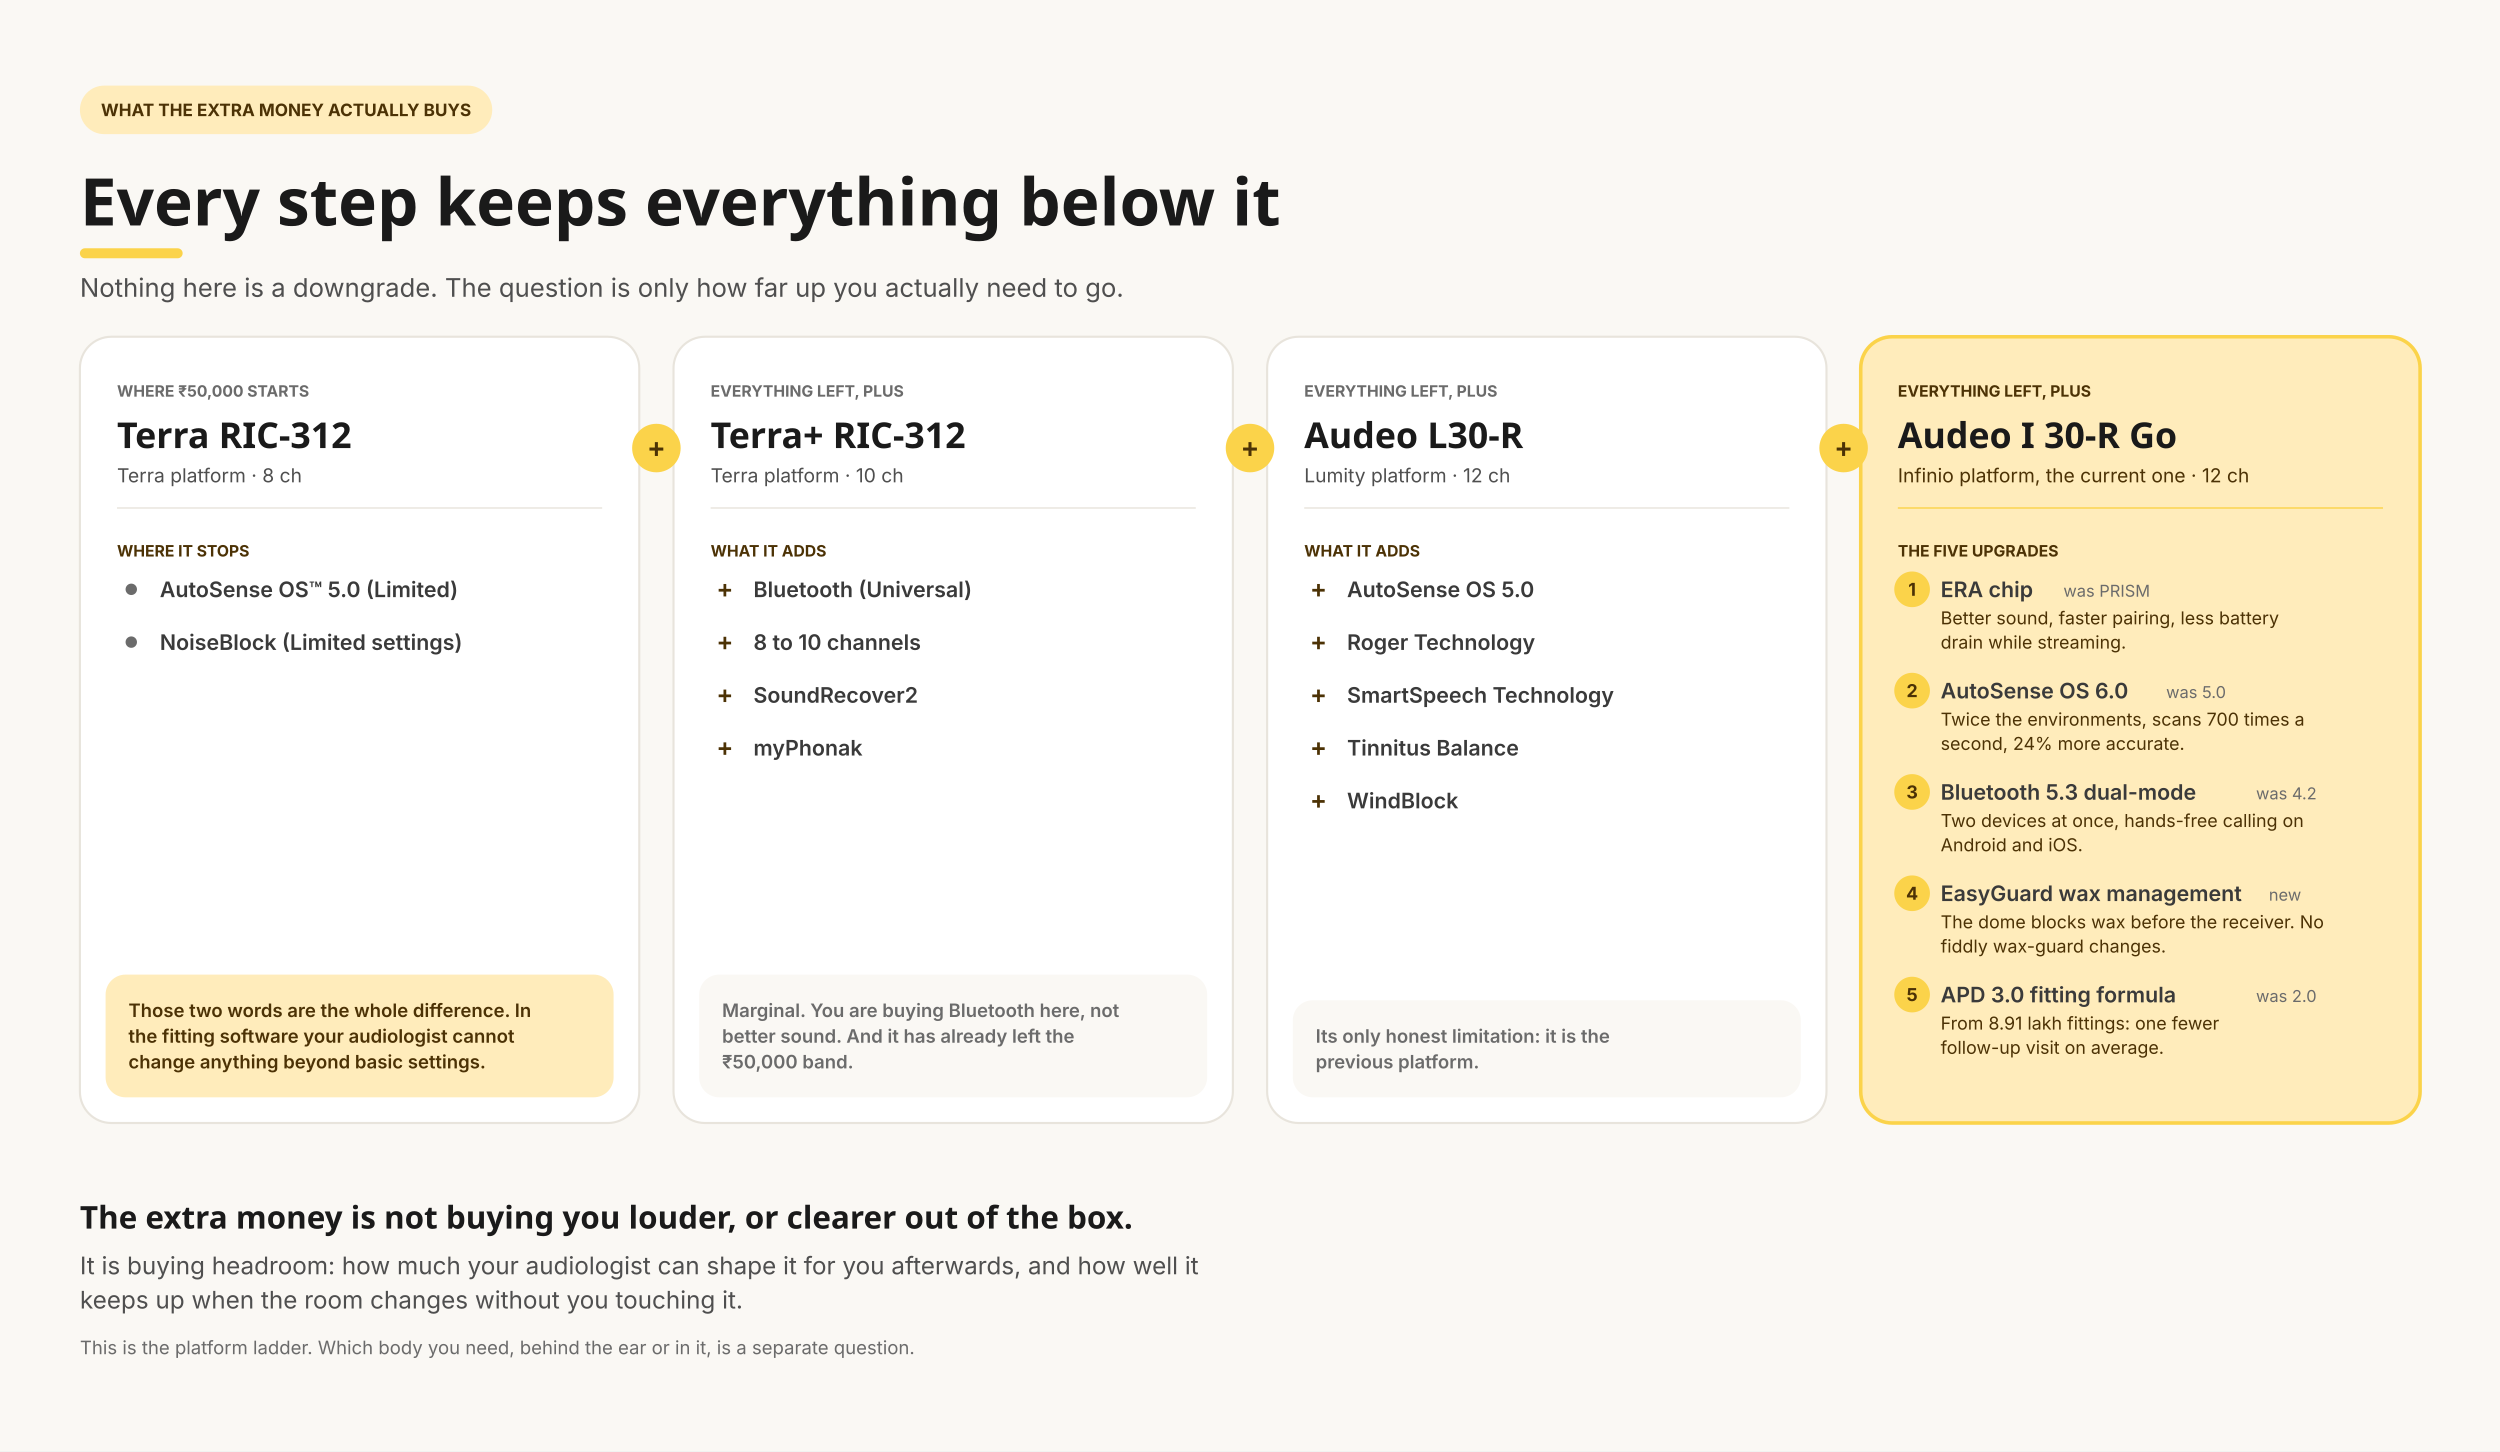
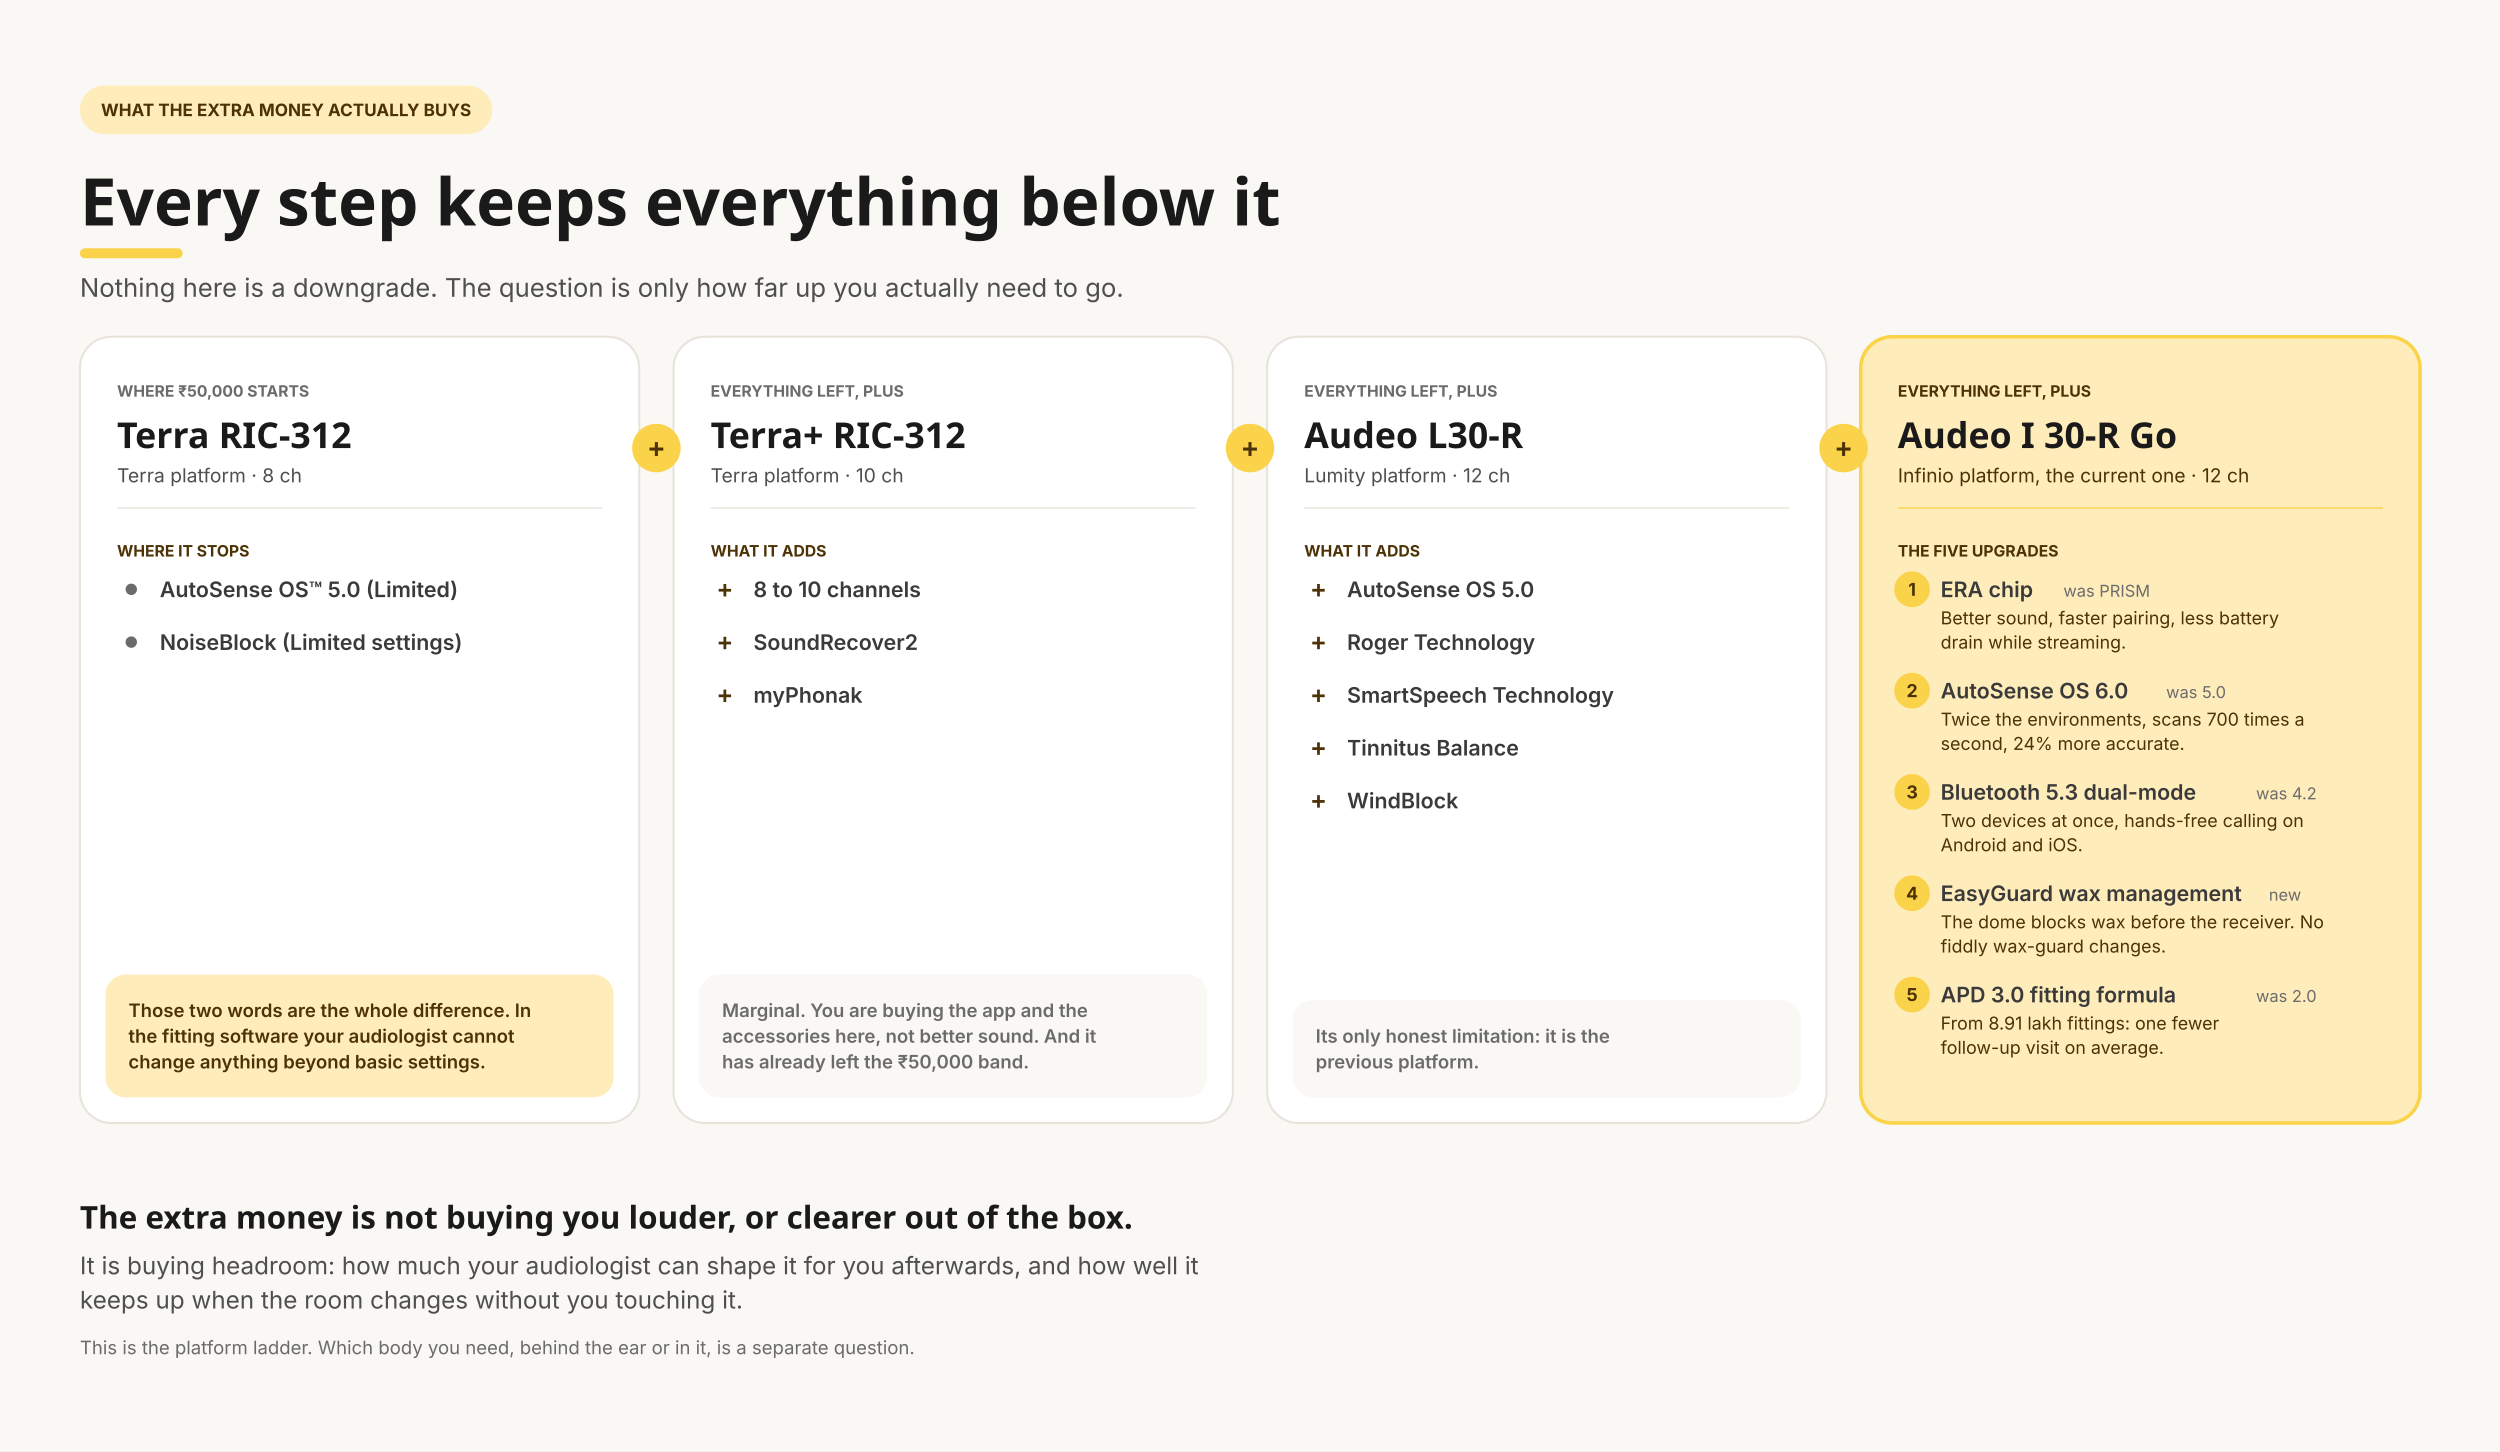
<svg xmlns="http://www.w3.org/2000/svg" width="1752" height="1017" viewBox="0 0 1752 1017">
  <rect x="0" y="0" width="1752" height="1017" fill="#FAF8F4" />
  <rect x="56" y="60" width="288.96" height="34" rx="17" fill="#FFECBB" />
  <text x="200.48" y="77" text-anchor="middle" dominant-baseline="central" font-family="Inter" font-size="12" font-weight="700" fill="#4C3205">WHAT THE EXTRA MONEY ACTUALLY BUYS</text>
  <text x="56" y="158" font-family="Bricolage Grotesque" font-size="46" font-weight="700" fill="#1A1A1A">Every step keeps everything below it</text>
  <rect x="56" y="174" width="72" height="7" rx="3.5" fill="#FBD34A" />
  <text x="56" y="208" font-family="Inter" font-size="18" font-weight="400" fill="#4F4F4F">Nothing here is a downgrade. The question is only how far up you actually need to go.</text>
  <rect x="56" y="236" width="392" height="551" rx="22" fill="#FFFFFF" stroke="#E8E4DC" stroke-width="1.5" />
  <text x="82" y="278" font-family="Inter" font-size="11" font-weight="700" fill="#6B6B6B">WHERE ₹50,000 STARTS</text>
  <text x="82" y="314" font-family="Bricolage Grotesque" font-size="25" font-weight="700" fill="#1A1A1A">Terra RIC-312</text>
  <text x="82" y="338" font-family="Inter" font-size="13.5" font-weight="400" fill="#4F4F4F">Terra platform · 8 ch</text>
  <line x1="82" y1="356" x2="422" y2="356" stroke="#E8E4DC" stroke-width="1" />
  <text x="82" y="390" font-family="Inter" font-size="11" font-weight="700" fill="#4C3205">WHERE IT STOPS</text>
  <circle cx="92" cy="413" r="4" fill="#6B6B6B" />
  <text x="112" y="413" dominant-baseline="central" font-family="Inter" font-size="15" font-weight="600" fill="#3A3A3A">AutoSense OS™ 5.0 (Limited)</text>
  <circle cx="92" cy="450" r="4" fill="#6B6B6B" />
  <text x="112" y="450" dominant-baseline="central" font-family="Inter" font-size="15" font-weight="600" fill="#3A3A3A">NoiseBlock (Limited settings)</text>
  <rect x="74" y="683" width="356" height="86" rx="14" fill="#FFECBB" />
  <text x="90" y="708" dominant-baseline="central" font-family="Inter" font-size="13" font-weight="600" fill="#4C3205">Those two words are the whole difference. In</text>
  <text x="90" y="726" dominant-baseline="central" font-family="Inter" font-size="13" font-weight="600" fill="#4C3205">the fitting software your audiologist cannot</text>
  <text x="90" y="744" dominant-baseline="central" font-family="Inter" font-size="13" font-weight="600" fill="#4C3205">change anything beyond basic settings.</text>
  <rect x="472" y="236" width="392" height="551" rx="22" fill="#FFFFFF" stroke="#E8E4DC" stroke-width="1.5" />
  <text x="498" y="278" font-family="Inter" font-size="11" font-weight="700" fill="#6B6B6B">EVERYTHING LEFT, PLUS</text>
  <text x="498" y="314" font-family="Bricolage Grotesque" font-size="25" font-weight="700" fill="#1A1A1A">Terra+ RIC-312</text>
  <text x="498" y="338" font-family="Inter" font-size="13.5" font-weight="400" fill="#4F4F4F">Terra platform · 10 ch</text>
  <line x1="498" y1="356" x2="838" y2="356" stroke="#E8E4DC" stroke-width="1" />
  <text x="498" y="390" font-family="Inter" font-size="11" font-weight="700" fill="#4C3205">WHAT IT ADDS</text>
  <text x="508" y="413" text-anchor="middle" dominant-baseline="central" font-family="Bricolage Grotesque" font-size="18" font-weight="700" fill="#4C3205">+</text>
-   <text x="528" y="413" dominant-baseline="central" font-family="Inter" font-size="15" font-weight="600" fill="#3A3A3A">Bluetooth (Universal)</text>
+   <text x="528" y="413" dominant-baseline="central" font-family="Inter" font-size="15" font-weight="600" fill="#3A3A3A">8 to 10 channels</text>
  <text x="508" y="450" text-anchor="middle" dominant-baseline="central" font-family="Bricolage Grotesque" font-size="18" font-weight="700" fill="#4C3205">+</text>
-   <text x="528" y="450" dominant-baseline="central" font-family="Inter" font-size="15" font-weight="600" fill="#3A3A3A">8 to 10 channels</text>
+   <text x="528" y="450" dominant-baseline="central" font-family="Inter" font-size="15" font-weight="600" fill="#3A3A3A">SoundRecover2</text>
  <text x="508" y="487" text-anchor="middle" dominant-baseline="central" font-family="Bricolage Grotesque" font-size="18" font-weight="700" fill="#4C3205">+</text>
-   <text x="528" y="487" dominant-baseline="central" font-family="Inter" font-size="15" font-weight="600" fill="#3A3A3A">SoundRecover2</text>
-   <text x="508" y="524" text-anchor="middle" dominant-baseline="central" font-family="Bricolage Grotesque" font-size="18" font-weight="700" fill="#4C3205">+</text>
-   <text x="528" y="524" dominant-baseline="central" font-family="Inter" font-size="15" font-weight="600" fill="#3A3A3A">myPhonak</text>
+   <text x="528" y="487" dominant-baseline="central" font-family="Inter" font-size="15" font-weight="600" fill="#3A3A3A">myPhonak</text>
  <rect x="490" y="683" width="356" height="86" rx="14" fill="#FAF8F4" />
-   <text x="506" y="708" dominant-baseline="central" font-family="Inter" font-size="13" font-weight="600" fill="#6B6B6B">Marginal. You are buying Bluetooth here, not</text>
-   <text x="506" y="726" dominant-baseline="central" font-family="Inter" font-size="13" font-weight="600" fill="#6B6B6B">better sound. And it has already left the</text>
-   <text x="506" y="744" dominant-baseline="central" font-family="Inter" font-size="13" font-weight="600" fill="#6B6B6B">₹50,000 band.</text>
+   <text x="506" y="708" dominant-baseline="central" font-family="Inter" font-size="13" font-weight="600" fill="#6B6B6B">Marginal. You are buying the app and the</text>
+   <text x="506" y="726" dominant-baseline="central" font-family="Inter" font-size="13" font-weight="600" fill="#6B6B6B">accessories here, not better sound. And it</text>
+   <text x="506" y="744" dominant-baseline="central" font-family="Inter" font-size="13" font-weight="600" fill="#6B6B6B">has already left the ₹50,000 band.</text>
  <rect x="888" y="236" width="392" height="551" rx="22" fill="#FFFFFF" stroke="#E8E4DC" stroke-width="1.5" />
  <text x="914" y="278" font-family="Inter" font-size="11" font-weight="700" fill="#6B6B6B">EVERYTHING LEFT, PLUS</text>
  <text x="914" y="314" font-family="Bricolage Grotesque" font-size="25" font-weight="700" fill="#1A1A1A">Audeo L30-R</text>
  <text x="914" y="338" font-family="Inter" font-size="13.5" font-weight="400" fill="#4F4F4F">Lumity platform · 12 ch</text>
  <line x1="914" y1="356" x2="1254" y2="356" stroke="#E8E4DC" stroke-width="1" />
  <text x="914" y="390" font-family="Inter" font-size="11" font-weight="700" fill="#4C3205">WHAT IT ADDS</text>
  <text x="924" y="413" text-anchor="middle" dominant-baseline="central" font-family="Bricolage Grotesque" font-size="18" font-weight="700" fill="#4C3205">+</text>
  <text x="944" y="413" dominant-baseline="central" font-family="Inter" font-size="15" font-weight="600" fill="#3A3A3A">AutoSense OS 5.0</text>
  <text x="924" y="450" text-anchor="middle" dominant-baseline="central" font-family="Bricolage Grotesque" font-size="18" font-weight="700" fill="#4C3205">+</text>
  <text x="944" y="450" dominant-baseline="central" font-family="Inter" font-size="15" font-weight="600" fill="#3A3A3A">Roger Technology</text>
  <text x="924" y="487" text-anchor="middle" dominant-baseline="central" font-family="Bricolage Grotesque" font-size="18" font-weight="700" fill="#4C3205">+</text>
  <text x="944" y="487" dominant-baseline="central" font-family="Inter" font-size="15" font-weight="600" fill="#3A3A3A">SmartSpeech Technology</text>
  <text x="924" y="524" text-anchor="middle" dominant-baseline="central" font-family="Bricolage Grotesque" font-size="18" font-weight="700" fill="#4C3205">+</text>
  <text x="944" y="524" dominant-baseline="central" font-family="Inter" font-size="15" font-weight="600" fill="#3A3A3A">Tinnitus Balance</text>
  <text x="924" y="561" text-anchor="middle" dominant-baseline="central" font-family="Bricolage Grotesque" font-size="18" font-weight="700" fill="#4C3205">+</text>
  <text x="944" y="561" dominant-baseline="central" font-family="Inter" font-size="15" font-weight="600" fill="#3A3A3A">WindBlock</text>
  <rect x="906" y="701" width="356" height="68" rx="14" fill="#FAF8F4" />
  <text x="922" y="726" dominant-baseline="central" font-family="Inter" font-size="13" font-weight="600" fill="#6B6B6B">Its only honest limitation: it is the</text>
  <text x="922" y="744" dominant-baseline="central" font-family="Inter" font-size="13" font-weight="600" fill="#6B6B6B">previous platform.</text>
  <rect x="1304" y="236" width="392" height="551" rx="22" fill="#FFECBB" stroke="#FBD34A" stroke-width="2.5" />
  <text x="1330" y="278" font-family="Inter" font-size="11" font-weight="700" fill="#4C3205">EVERYTHING LEFT, PLUS</text>
  <text x="1330" y="314" font-family="Bricolage Grotesque" font-size="25" font-weight="700" fill="#1A1A1A">Audeo I 30-R Go</text>
  <text x="1330" y="338" font-family="Inter" font-size="13.5" font-weight="400" fill="#4C3205">Infinio platform, the current one · 12 ch</text>
  <line x1="1330" y1="356" x2="1670" y2="356" stroke="#FBD34A" stroke-width="1" />
  <text x="1330" y="390" font-family="Inter" font-size="11" font-weight="700" fill="#4C3205">THE FIVE UPGRADES</text>
  <circle cx="1340" cy="413" r="12.5" fill="#FBD34A" />
  <text x="1340" y="413" text-anchor="middle" dominant-baseline="central" font-family="Inter" font-size="12.5" font-weight="700" fill="#4C3205">1</text>
  <text x="1360" y="413" dominant-baseline="central" font-family="Inter" font-size="15" font-weight="600" fill="#3A3A3A">ERA chip</text>
  <text x="1446" y="414" dominant-baseline="central" font-family="Inter" font-size="11.5" font-weight="400" fill="#6B6B6B">was PRISM</text>
  <text x="1360" y="433" dominant-baseline="central" font-family="Inter" font-size="12.5" font-weight="400" fill="#4C3205">Better sound, faster pairing, less battery</text>
  <text x="1360" y="450" dominant-baseline="central" font-family="Inter" font-size="12.5" font-weight="400" fill="#4C3205">drain while streaming.</text>
  <circle cx="1340" cy="484" r="12.5" fill="#FBD34A" />
  <text x="1340" y="484" text-anchor="middle" dominant-baseline="central" font-family="Inter" font-size="12.5" font-weight="700" fill="#4C3205">2</text>
  <text x="1360" y="484" dominant-baseline="central" font-family="Inter" font-size="15" font-weight="600" fill="#3A3A3A">AutoSense OS 6.0</text>
  <text x="1518" y="485" dominant-baseline="central" font-family="Inter" font-size="11.5" font-weight="400" fill="#6B6B6B">was 5.0</text>
  <text x="1360" y="504" dominant-baseline="central" font-family="Inter" font-size="12.5" font-weight="400" fill="#4C3205">Twice the environments, scans 700 times a</text>
  <text x="1360" y="521" dominant-baseline="central" font-family="Inter" font-size="12.5" font-weight="400" fill="#4C3205">second, 24% more accurate.</text>
  <circle cx="1340" cy="555" r="12.5" fill="#FBD34A" />
  <text x="1340" y="555" text-anchor="middle" dominant-baseline="central" font-family="Inter" font-size="12.5" font-weight="700" fill="#4C3205">3</text>
  <text x="1360" y="555" dominant-baseline="central" font-family="Inter" font-size="15" font-weight="600" fill="#3A3A3A">Bluetooth 5.3 dual-mode</text>
  <text x="1581" y="556" dominant-baseline="central" font-family="Inter" font-size="11.5" font-weight="400" fill="#6B6B6B">was 4.2</text>
  <text x="1360" y="575" dominant-baseline="central" font-family="Inter" font-size="12.5" font-weight="400" fill="#4C3205">Two devices at once, hands-free calling on</text>
  <text x="1360" y="592" dominant-baseline="central" font-family="Inter" font-size="12.5" font-weight="400" fill="#4C3205">Android and iOS.</text>
  <circle cx="1340" cy="626" r="12.5" fill="#FBD34A" />
  <text x="1340" y="626" text-anchor="middle" dominant-baseline="central" font-family="Inter" font-size="12.5" font-weight="700" fill="#4C3205">4</text>
  <text x="1360" y="626" dominant-baseline="central" font-family="Inter" font-size="15" font-weight="600" fill="#3A3A3A">EasyGuard wax management</text>
  <text x="1590" y="627" dominant-baseline="central" font-family="Inter" font-size="11.5" font-weight="400" fill="#6B6B6B">new</text>
  <text x="1360" y="646" dominant-baseline="central" font-family="Inter" font-size="12.5" font-weight="400" fill="#4C3205">The dome blocks wax before the receiver. No</text>
  <text x="1360" y="663" dominant-baseline="central" font-family="Inter" font-size="12.5" font-weight="400" fill="#4C3205">fiddly wax-guard changes.</text>
  <circle cx="1340" cy="697" r="12.5" fill="#FBD34A" />
  <text x="1340" y="697" text-anchor="middle" dominant-baseline="central" font-family="Inter" font-size="12.5" font-weight="700" fill="#4C3205">5</text>
  <text x="1360" y="697" dominant-baseline="central" font-family="Inter" font-size="15" font-weight="600" fill="#3A3A3A">APD 3.0 fitting formula</text>
  <text x="1581" y="698" dominant-baseline="central" font-family="Inter" font-size="11.5" font-weight="400" fill="#6B6B6B">was 2.0</text>
  <text x="1360" y="717" dominant-baseline="central" font-family="Inter" font-size="12.5" font-weight="400" fill="#4C3205">From 8.91 lakh fittings: one fewer</text>
  <text x="1360" y="734" dominant-baseline="central" font-family="Inter" font-size="12.5" font-weight="400" fill="#4C3205">follow-up visit on average.</text>
  <circle cx="460" cy="314" r="17" fill="#FBD34A" />
  <text x="460" y="314" text-anchor="middle" dominant-baseline="central" font-family="Bricolage Grotesque" font-size="20" font-weight="700" fill="#4C3205">+</text>
  <circle cx="876" cy="314" r="17" fill="#FBD34A" />
  <text x="876" y="314" text-anchor="middle" dominant-baseline="central" font-family="Bricolage Grotesque" font-size="20" font-weight="700" fill="#4C3205">+</text>
  <circle cx="1292" cy="314" r="17" fill="#FBD34A" />
  <text x="1292" y="314" text-anchor="middle" dominant-baseline="central" font-family="Bricolage Grotesque" font-size="20" font-weight="700" fill="#4C3205">+</text>
  <text x="56" y="861" font-family="Bricolage Grotesque" font-size="22" font-weight="700" fill="#1A1A1A">The extra money is not buying you louder, or clearer out of the box.</text>
  <text x="56" y="893" font-family="Inter" font-size="17" font-weight="400" fill="#4F4F4F">It is buying headroom: how much your audiologist can shape it for you afterwards, and how well it</text>
  <text x="56" y="917" font-family="Inter" font-size="17" font-weight="400" fill="#4F4F4F">keeps up when the room changes without you touching it.</text>
  <text x="56" y="949" font-family="Inter" font-size="13" font-weight="400" fill="#6B6B6B">This is the platform ladder. Which body you need, behind the ear or in it, is a separate question.</text>
</svg>
